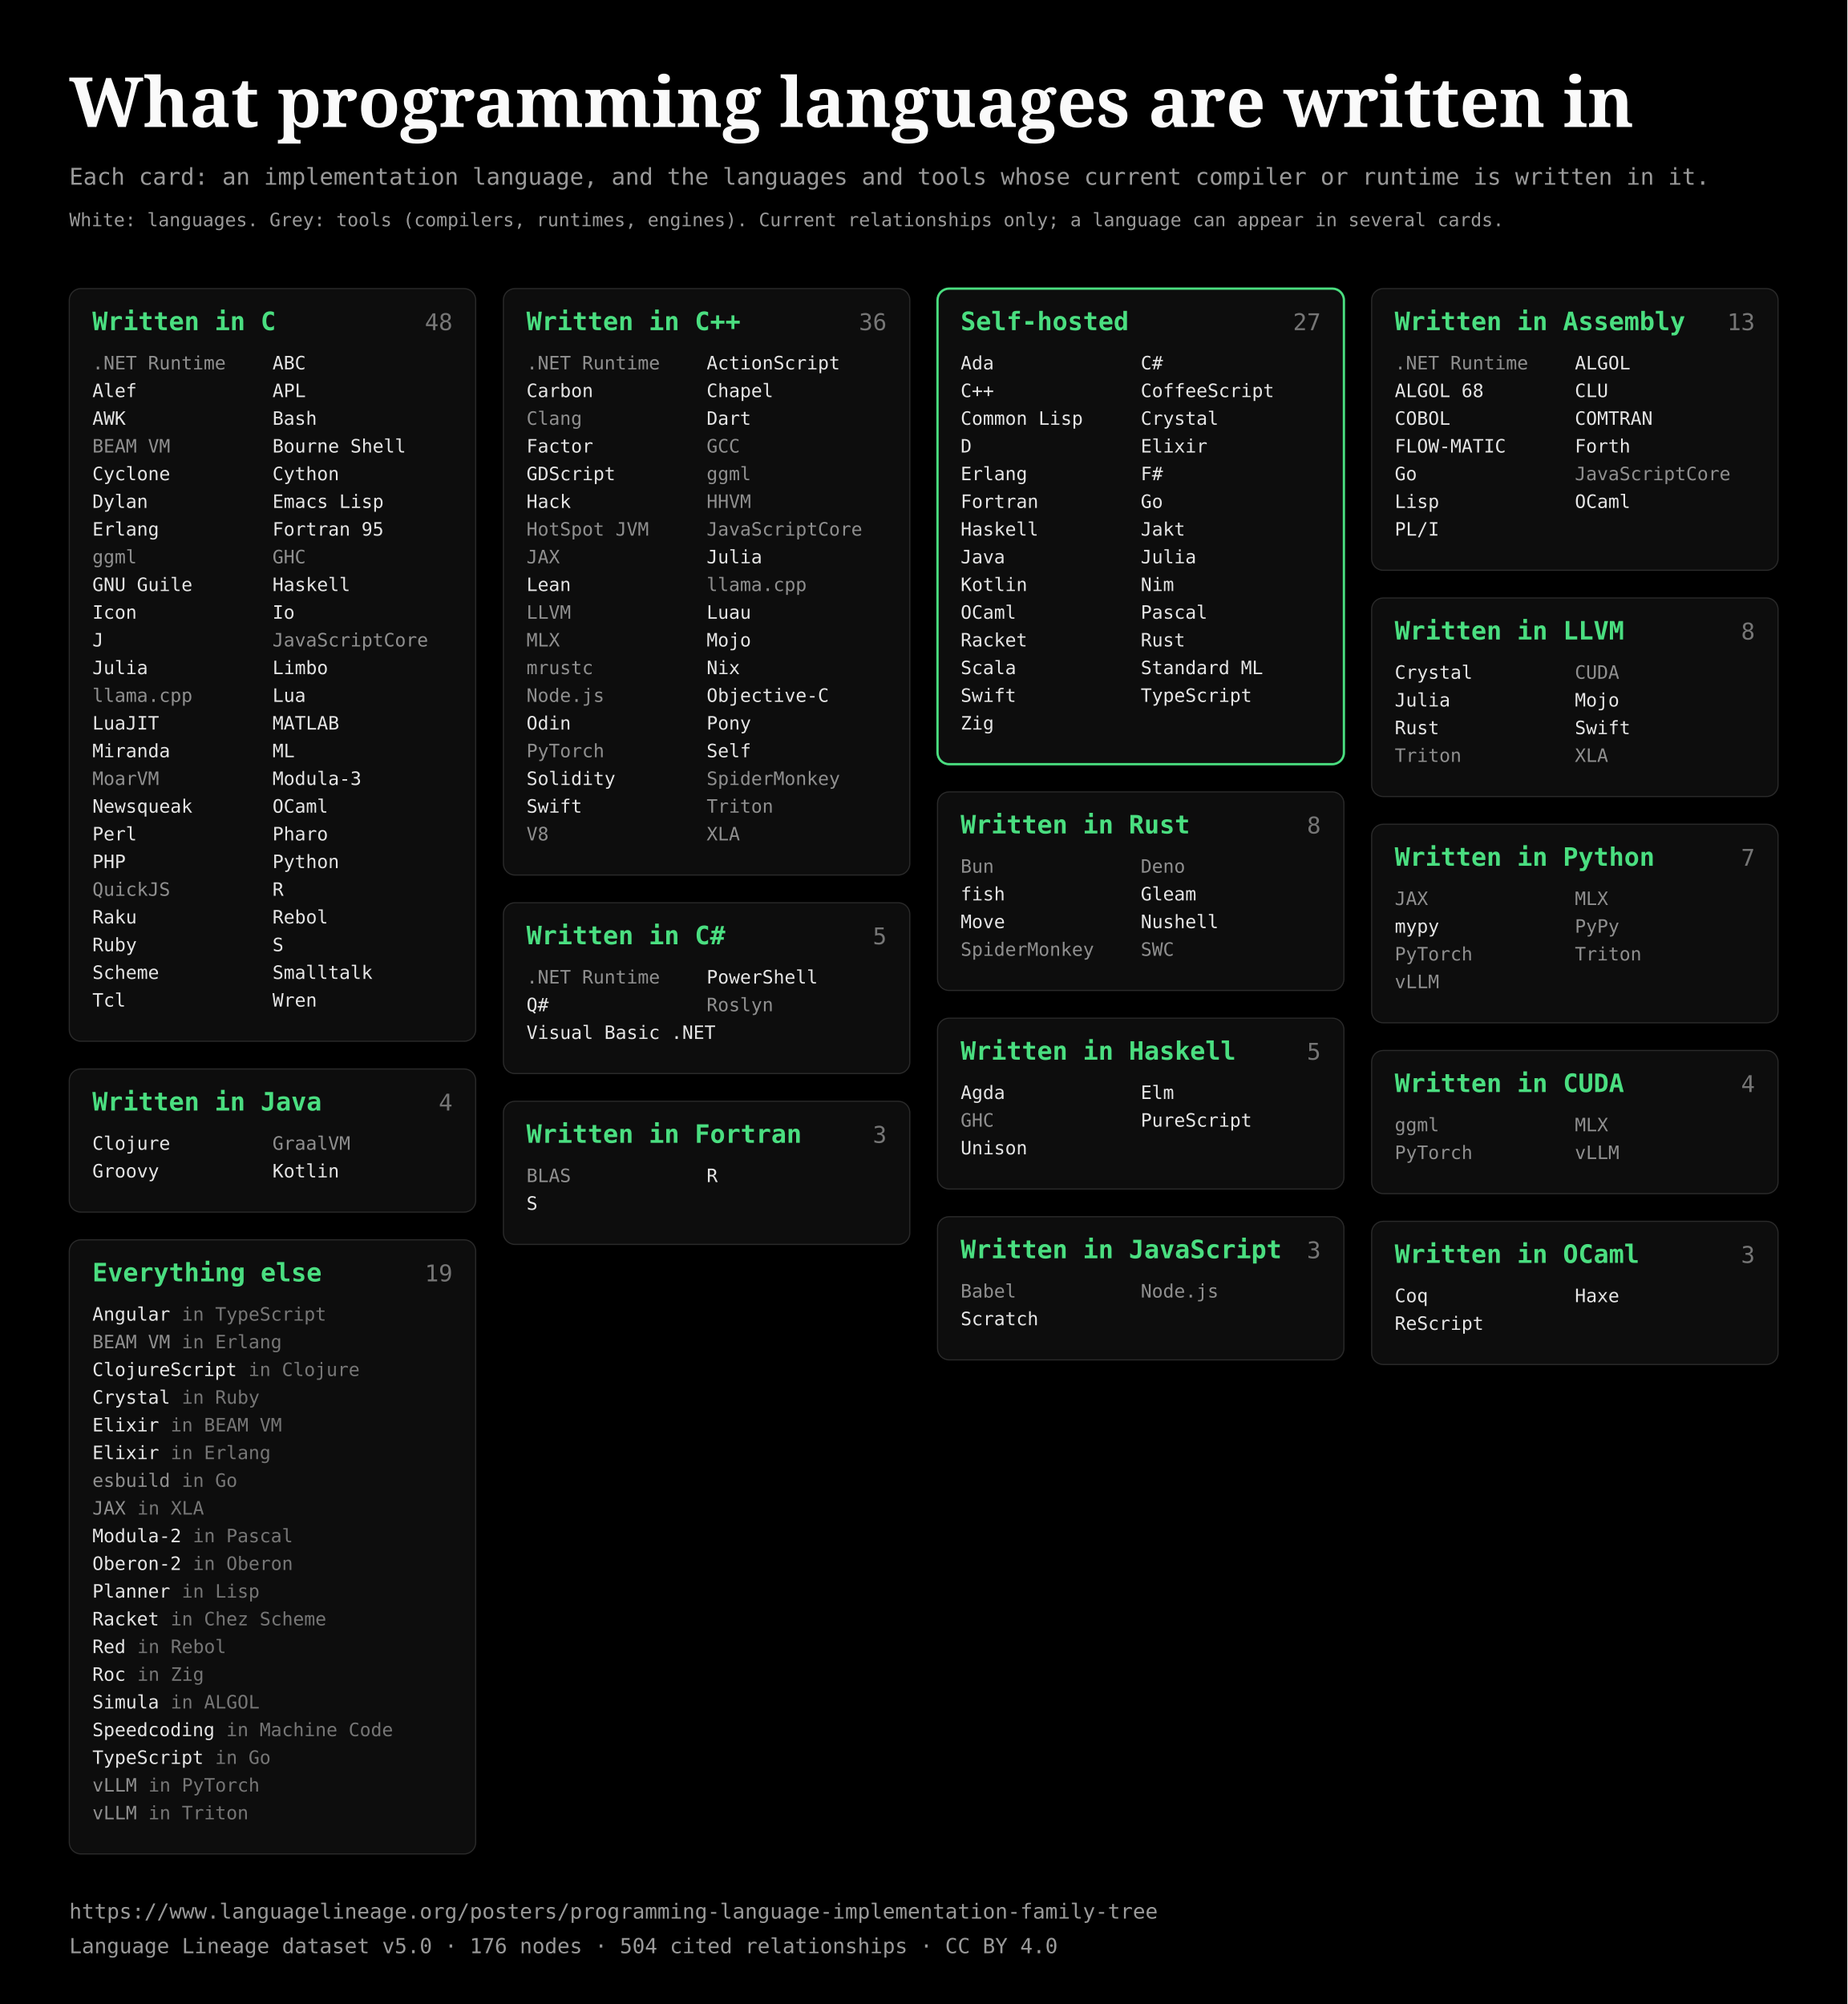
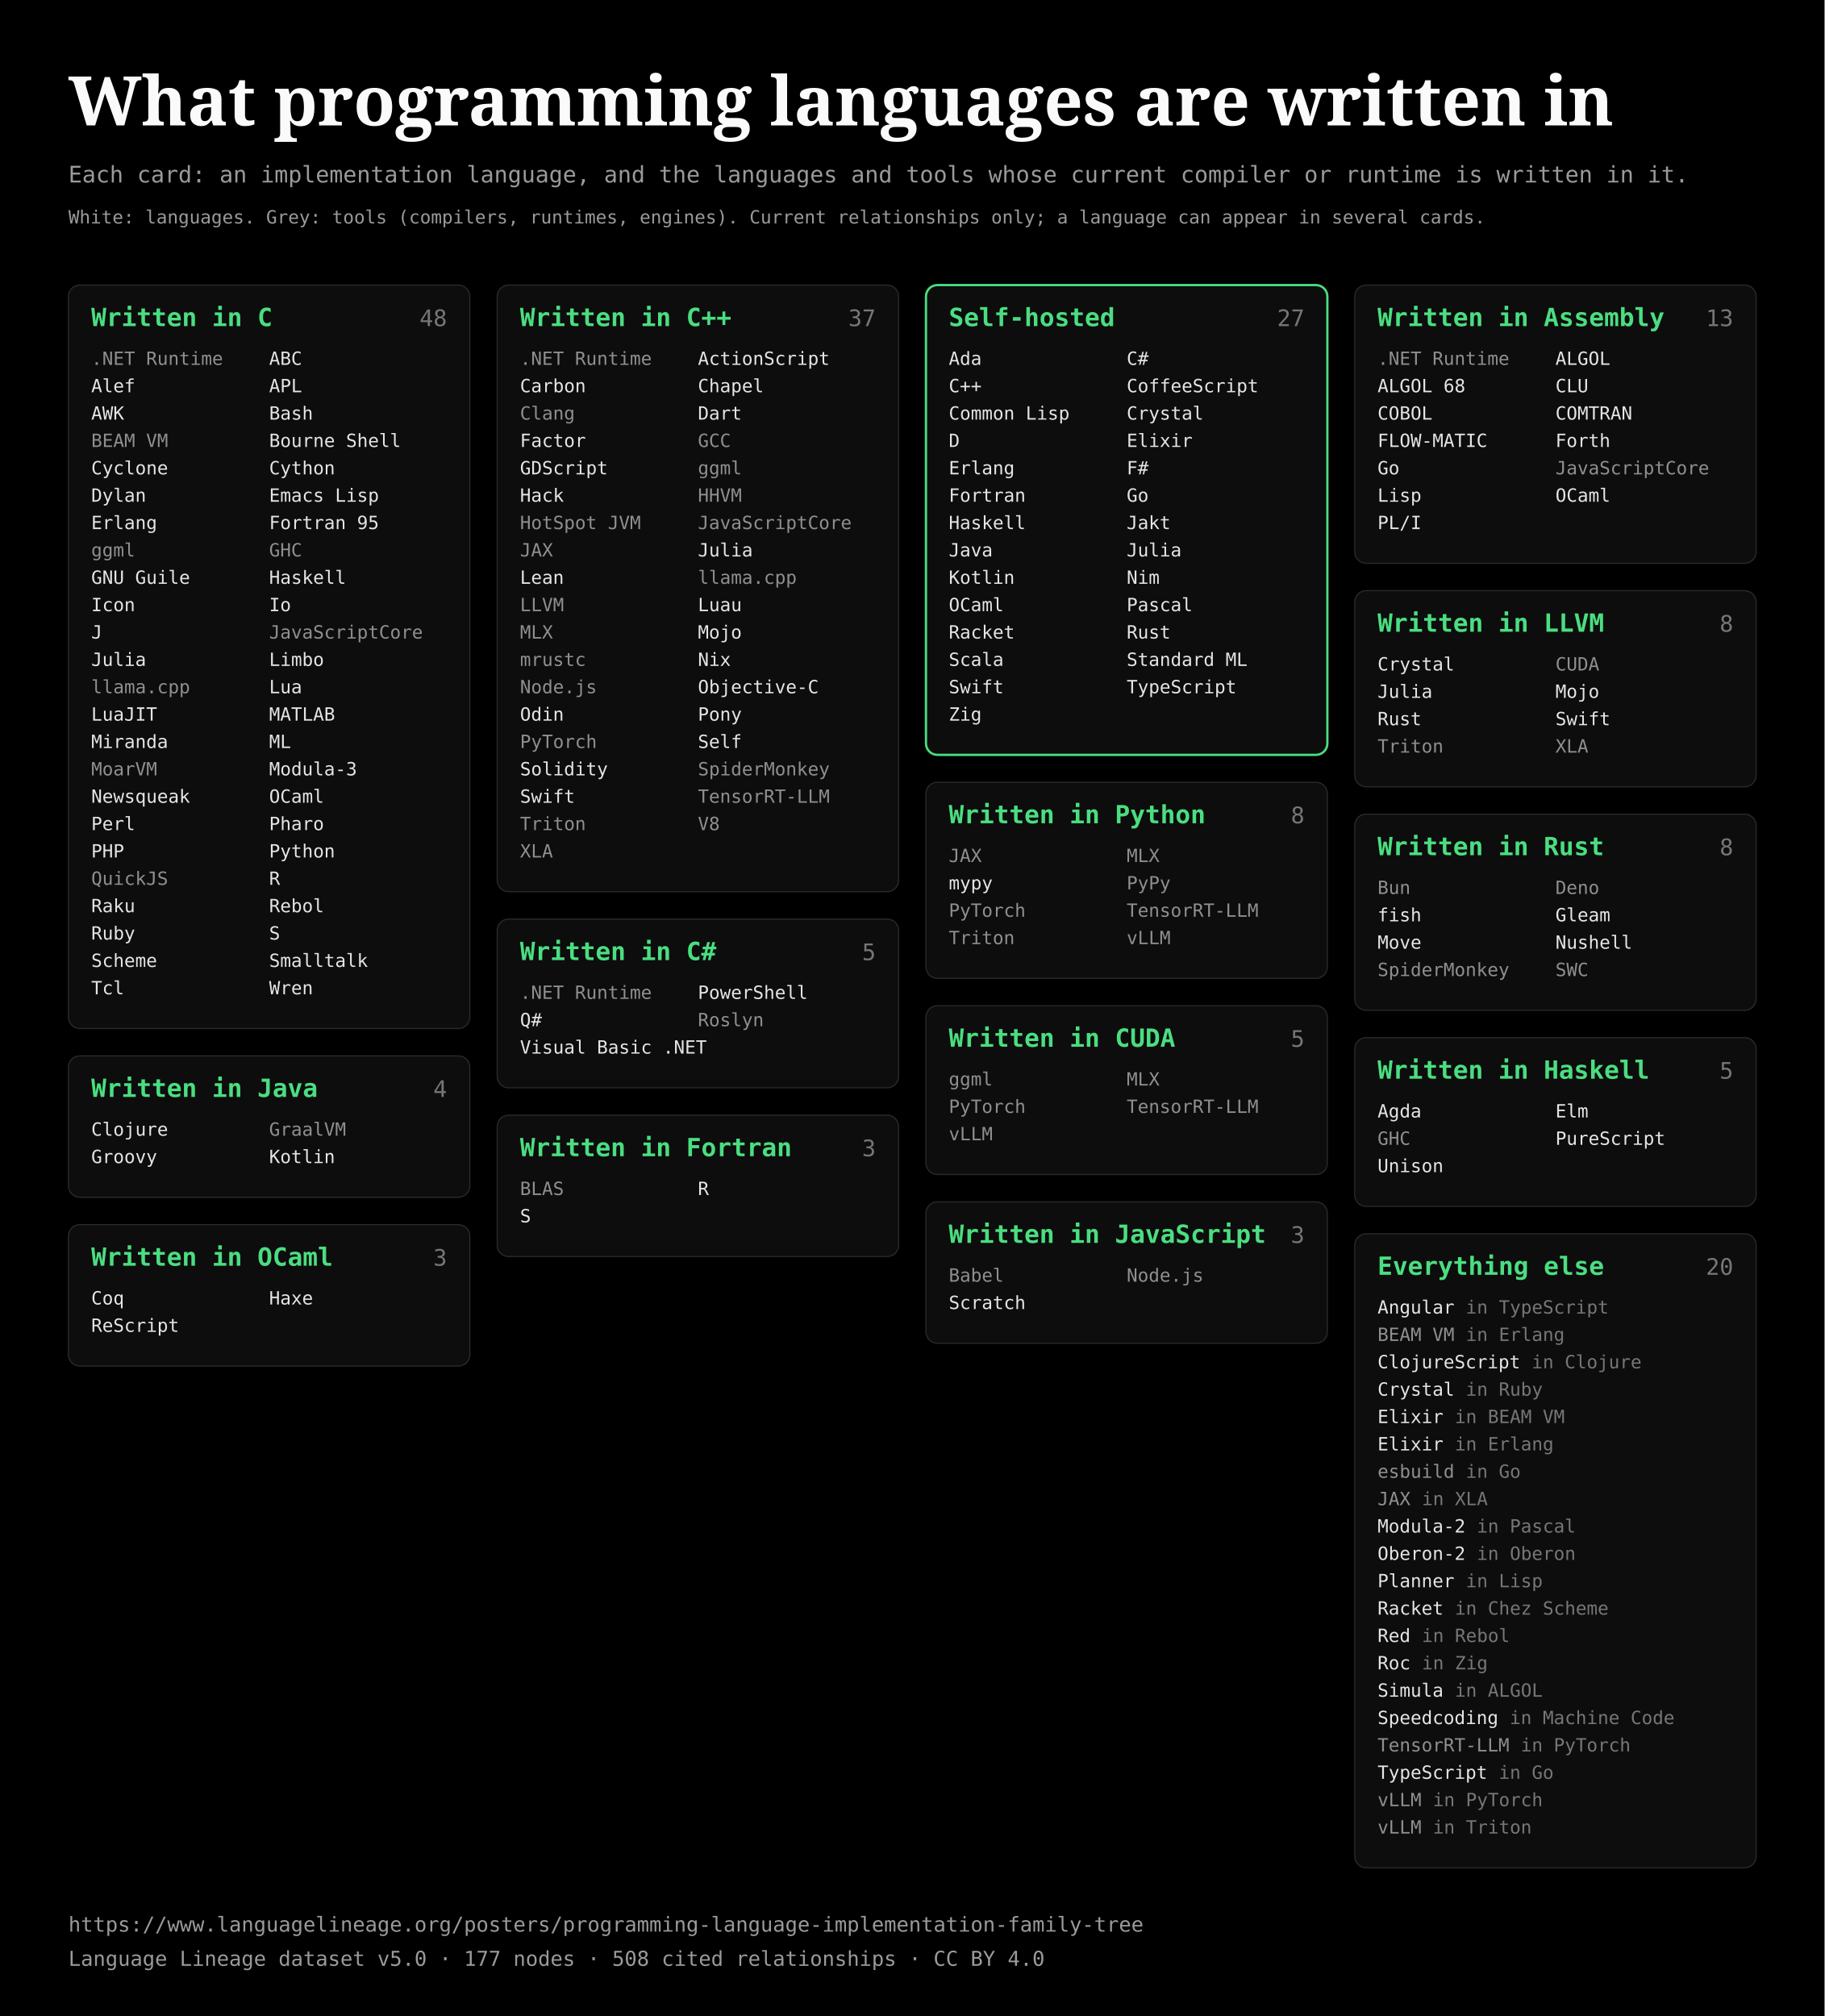
- <svg xmlns="http://www.w3.org/2000/svg" viewBox="0 0 1600 1736" width="1600" height="1736" role="img" aria-labelledby="poster-title poster-desc">
+ <svg xmlns="http://www.w3.org/2000/svg" viewBox="0 0 1600 1768" width="1600" height="1768" role="img" aria-labelledby="poster-title poster-desc">
  <style>
  text{font-family:'JetBrains Mono',ui-monospace,monospace}
  .pt1{font-family:'Fraunces 9pt SemiBold','Fraunces 9pt',Fraunces,Georgia,serif;font-size:60px;font-weight:600;fill:#fafafa}
  .ps{font-size:20px;fill:#9a9a9a}
  .pk{font-size:16px;fill:#9a9a9a}
  .ph{font-size:22px;font-weight:600;fill:#4ade80}
  .pc{font-size:20px;fill:#767676;text-anchor:end}
  .pi{font-size:16px;fill:#e5e5e5}
  .pt{font-size:16px;fill:#8f8f8f}
  .pm{fill:#767676}
  .pf{font-size:18px;fill:#9a9a9a}
</style>
-   <rect width="1600" height="1736" fill="#000" />
+   <rect width="1600" height="1768" fill="#000" />
  <text x="60" y="110" class="pt1">What programming languages are written in</text>
  <text x="60" y="160" class="ps">Each card: an implementation language, and the languages and tools whose current compiler or runtime is written in it.</text>
  <text x="60" y="196" class="pk">White: languages. Grey: tools (compilers, runtimes, engines). Current relationships only; a language can appear in several cards.</text>
  <rect x="60" y="250" width="352" height="652" rx="10" fill="#0d0d0d" stroke="#2a2a2a" stroke-width="1" />
  <text x="80" y="286" class="ph">Written in C</text>
  <text x="392" y="286" class="pc">48</text>
  <text x="80" y="320" class="pt">.NET Runtime</text>
  <text x="236" y="320" class="pi">ABC</text>
  <text x="80" y="344" class="pi">Alef</text>
  <text x="236" y="344" class="pi">APL</text>
  <text x="80" y="368" class="pi">AWK</text>
  <text x="236" y="368" class="pi">Bash</text>
  <text x="80" y="392" class="pt">BEAM VM</text>
  <text x="236" y="392" class="pi">Bourne Shell</text>
  <text x="80" y="416" class="pi">Cyclone</text>
  <text x="236" y="416" class="pi">Cython</text>
  <text x="80" y="440" class="pi">Dylan</text>
  <text x="236" y="440" class="pi">Emacs Lisp</text>
  <text x="80" y="464" class="pi">Erlang</text>
  <text x="236" y="464" class="pi">Fortran 95</text>
  <text x="80" y="488" class="pt">ggml</text>
  <text x="236" y="488" class="pt">GHC</text>
  <text x="80" y="512" class="pi">GNU Guile</text>
  <text x="236" y="512" class="pi">Haskell</text>
  <text x="80" y="536" class="pi">Icon</text>
  <text x="236" y="536" class="pi">Io</text>
  <text x="80" y="560" class="pi">J</text>
  <text x="236" y="560" class="pt">JavaScriptCore</text>
  <text x="80" y="584" class="pi">Julia</text>
  <text x="236" y="584" class="pi">Limbo</text>
  <text x="80" y="608" class="pt">llama.cpp</text>
  <text x="236" y="608" class="pi">Lua</text>
  <text x="80" y="632" class="pi">LuaJIT</text>
  <text x="236" y="632" class="pi">MATLAB</text>
  <text x="80" y="656" class="pi">Miranda</text>
  <text x="236" y="656" class="pi">ML</text>
  <text x="80" y="680" class="pt">MoarVM</text>
  <text x="236" y="680" class="pi">Modula-3</text>
  <text x="80" y="704" class="pi">Newsqueak</text>
  <text x="236" y="704" class="pi">OCaml</text>
  <text x="80" y="728" class="pi">Perl</text>
  <text x="236" y="728" class="pi">Pharo</text>
  <text x="80" y="752" class="pi">PHP</text>
  <text x="236" y="752" class="pi">Python</text>
  <text x="80" y="776" class="pt">QuickJS</text>
  <text x="236" y="776" class="pi">R</text>
  <text x="80" y="800" class="pi">Raku</text>
  <text x="236" y="800" class="pi">Rebol</text>
  <text x="80" y="824" class="pi">Ruby</text>
  <text x="236" y="824" class="pi">S</text>
  <text x="80" y="848" class="pi">Scheme</text>
  <text x="236" y="848" class="pi">Smalltalk</text>
  <text x="80" y="872" class="pi">Tcl</text>
  <text x="236" y="872" class="pi">Wren</text>
-   <rect x="436" y="250" width="352" height="508" rx="10" fill="#0d0d0d" stroke="#2a2a2a" stroke-width="1" />
+   <rect x="436" y="250" width="352" height="532" rx="10" fill="#0d0d0d" stroke="#2a2a2a" stroke-width="1" />
  <text x="456" y="286" class="ph">Written in C++</text>
-   <text x="768" y="286" class="pc">36</text>
+   <text x="768" y="286" class="pc">37</text>
  <text x="456" y="320" class="pt">.NET Runtime</text>
  <text x="612" y="320" class="pi">ActionScript</text>
  <text x="456" y="344" class="pi">Carbon</text>
  <text x="612" y="344" class="pi">Chapel</text>
  <text x="456" y="368" class="pt">Clang</text>
  <text x="612" y="368" class="pi">Dart</text>
  <text x="456" y="392" class="pi">Factor</text>
  <text x="612" y="392" class="pt">GCC</text>
  <text x="456" y="416" class="pi">GDScript</text>
  <text x="612" y="416" class="pt">ggml</text>
  <text x="456" y="440" class="pi">Hack</text>
  <text x="612" y="440" class="pt">HHVM</text>
  <text x="456" y="464" class="pt">HotSpot JVM</text>
  <text x="612" y="464" class="pt">JavaScriptCore</text>
  <text x="456" y="488" class="pt">JAX</text>
  <text x="612" y="488" class="pi">Julia</text>
  <text x="456" y="512" class="pi">Lean</text>
  <text x="612" y="512" class="pt">llama.cpp</text>
  <text x="456" y="536" class="pt">LLVM</text>
  <text x="612" y="536" class="pi">Luau</text>
  <text x="456" y="560" class="pt">MLX</text>
  <text x="612" y="560" class="pi">Mojo</text>
  <text x="456" y="584" class="pt">mrustc</text>
  <text x="612" y="584" class="pi">Nix</text>
  <text x="456" y="608" class="pt">Node.js</text>
  <text x="612" y="608" class="pi">Objective-C</text>
  <text x="456" y="632" class="pi">Odin</text>
  <text x="612" y="632" class="pi">Pony</text>
  <text x="456" y="656" class="pt">PyTorch</text>
  <text x="612" y="656" class="pi">Self</text>
  <text x="456" y="680" class="pi">Solidity</text>
  <text x="612" y="680" class="pt">SpiderMonkey</text>
  <text x="456" y="704" class="pi">Swift</text>
-   <text x="612" y="704" class="pt">Triton</text>
-   <text x="456" y="728" class="pt">V8</text>
-   <text x="612" y="728" class="pt">XLA</text>
+   <text x="612" y="704" class="pt">TensorRT-LLM</text>
+   <text x="456" y="728" class="pt">Triton</text>
+   <text x="612" y="728" class="pt">V8</text>
+   <text x="456" y="752" class="pt">XLA</text>
  <rect x="812" y="250" width="352" height="412" rx="10" fill="#0d0d0d" stroke="#4ade80" stroke-width="2" />
  <text x="832" y="286" class="ph">Self-hosted</text>
  <text x="1144" y="286" class="pc">27</text>
  <text x="832" y="320" class="pi">Ada</text>
  <text x="988" y="320" class="pi">C#</text>
  <text x="832" y="344" class="pi">C++</text>
  <text x="988" y="344" class="pi">CoffeeScript</text>
  <text x="832" y="368" class="pi">Common Lisp</text>
  <text x="988" y="368" class="pi">Crystal</text>
  <text x="832" y="392" class="pi">D</text>
  <text x="988" y="392" class="pi">Elixir</text>
  <text x="832" y="416" class="pi">Erlang</text>
  <text x="988" y="416" class="pi">F#</text>
  <text x="832" y="440" class="pi">Fortran</text>
  <text x="988" y="440" class="pi">Go</text>
  <text x="832" y="464" class="pi">Haskell</text>
  <text x="988" y="464" class="pi">Jakt</text>
  <text x="832" y="488" class="pi">Java</text>
  <text x="988" y="488" class="pi">Julia</text>
  <text x="832" y="512" class="pi">Kotlin</text>
  <text x="988" y="512" class="pi">Nim</text>
  <text x="832" y="536" class="pi">OCaml</text>
  <text x="988" y="536" class="pi">Pascal</text>
  <text x="832" y="560" class="pi">Racket</text>
  <text x="988" y="560" class="pi">Rust</text>
  <text x="832" y="584" class="pi">Scala</text>
  <text x="988" y="584" class="pi">Standard ML</text>
  <text x="832" y="608" class="pi">Swift</text>
  <text x="988" y="608" class="pi">TypeScript</text>
  <text x="832" y="632" class="pi">Zig</text>
  <rect x="1188" y="250" width="352" height="244" rx="10" fill="#0d0d0d" stroke="#2a2a2a" stroke-width="1" />
  <text x="1208" y="286" class="ph">Written in Assembly</text>
  <text x="1520" y="286" class="pc">13</text>
  <text x="1208" y="320" class="pt">.NET Runtime</text>
  <text x="1364" y="320" class="pi">ALGOL</text>
  <text x="1208" y="344" class="pi">ALGOL 68</text>
  <text x="1364" y="344" class="pi">CLU</text>
  <text x="1208" y="368" class="pi">COBOL</text>
  <text x="1364" y="368" class="pi">COMTRAN</text>
  <text x="1208" y="392" class="pi">FLOW-MATIC</text>
  <text x="1364" y="392" class="pi">Forth</text>
  <text x="1208" y="416" class="pi">Go</text>
  <text x="1364" y="416" class="pt">JavaScriptCore</text>
  <text x="1208" y="440" class="pi">Lisp</text>
  <text x="1364" y="440" class="pi">OCaml</text>
  <text x="1208" y="464" class="pi">PL/I</text>
  <rect x="1188" y="518" width="352" height="172" rx="10" fill="#0d0d0d" stroke="#2a2a2a" stroke-width="1" />
  <text x="1208" y="554" class="ph">Written in LLVM</text>
  <text x="1520" y="554" class="pc">8</text>
  <text x="1208" y="588" class="pi">Crystal</text>
  <text x="1364" y="588" class="pt">CUDA</text>
  <text x="1208" y="612" class="pi">Julia</text>
  <text x="1364" y="612" class="pi">Mojo</text>
  <text x="1208" y="636" class="pi">Rust</text>
  <text x="1364" y="636" class="pi">Swift</text>
  <text x="1208" y="660" class="pt">Triton</text>
  <text x="1364" y="660" class="pt">XLA</text>
  <rect x="812" y="686" width="352" height="172" rx="10" fill="#0d0d0d" stroke="#2a2a2a" stroke-width="1" />
-   <text x="832" y="722" class="ph">Written in Rust</text>
+   <text x="832" y="722" class="ph">Written in Python</text>
  <text x="1144" y="722" class="pc">8</text>
-   <text x="832" y="756" class="pt">Bun</text>
-   <text x="988" y="756" class="pt">Deno</text>
-   <text x="832" y="780" class="pi">fish</text>
-   <text x="988" y="780" class="pi">Gleam</text>
-   <text x="832" y="804" class="pi">Move</text>
-   <text x="988" y="804" class="pi">Nushell</text>
-   <text x="832" y="828" class="pt">SpiderMonkey</text>
-   <text x="988" y="828" class="pt">SWC</text>
+   <text x="832" y="756" class="pt">JAX</text>
+   <text x="988" y="756" class="pt">MLX</text>
+   <text x="832" y="780" class="pi">mypy</text>
+   <text x="988" y="780" class="pt">PyPy</text>
+   <text x="832" y="804" class="pt">PyTorch</text>
+   <text x="988" y="804" class="pt">TensorRT-LLM</text>
+   <text x="832" y="828" class="pt">Triton</text>
+   <text x="988" y="828" class="pt">vLLM</text>
  <rect x="1188" y="714" width="352" height="172" rx="10" fill="#0d0d0d" stroke="#2a2a2a" stroke-width="1" />
-   <text x="1208" y="750" class="ph">Written in Python</text>
-   <text x="1520" y="750" class="pc">7</text>
-   <text x="1208" y="784" class="pt">JAX</text>
-   <text x="1364" y="784" class="pt">MLX</text>
-   <text x="1208" y="808" class="pi">mypy</text>
-   <text x="1364" y="808" class="pt">PyPy</text>
-   <text x="1208" y="832" class="pt">PyTorch</text>
-   <text x="1364" y="832" class="pt">Triton</text>
-   <text x="1208" y="856" class="pt">vLLM</text>
-   <rect x="436" y="782" width="352" height="148" rx="10" fill="#0d0d0d" stroke="#2a2a2a" stroke-width="1" />
-   <text x="456" y="818" class="ph">Written in C#</text>
-   <text x="768" y="818" class="pc">5</text>
-   <text x="456" y="852" class="pt">.NET Runtime</text>
-   <text x="612" y="852" class="pi">PowerShell</text>
-   <text x="456" y="876" class="pi">Q#</text>
-   <text x="612" y="876" class="pt">Roslyn</text>
-   <text x="456" y="900" class="pi">Visual Basic .NET</text>
+   <text x="1208" y="750" class="ph">Written in Rust</text>
+   <text x="1520" y="750" class="pc">8</text>
+   <text x="1208" y="784" class="pt">Bun</text>
+   <text x="1364" y="784" class="pt">Deno</text>
+   <text x="1208" y="808" class="pi">fish</text>
+   <text x="1364" y="808" class="pi">Gleam</text>
+   <text x="1208" y="832" class="pi">Move</text>
+   <text x="1364" y="832" class="pi">Nushell</text>
+   <text x="1208" y="856" class="pt">SpiderMonkey</text>
+   <text x="1364" y="856" class="pt">SWC</text>
+   <rect x="436" y="806" width="352" height="148" rx="10" fill="#0d0d0d" stroke="#2a2a2a" stroke-width="1" />
+   <text x="456" y="842" class="ph">Written in C#</text>
+   <text x="768" y="842" class="pc">5</text>
+   <text x="456" y="876" class="pt">.NET Runtime</text>
+   <text x="612" y="876" class="pi">PowerShell</text>
+   <text x="456" y="900" class="pi">Q#</text>
+   <text x="612" y="900" class="pt">Roslyn</text>
+   <text x="456" y="924" class="pi">Visual Basic .NET</text>
  <rect x="812" y="882" width="352" height="148" rx="10" fill="#0d0d0d" stroke="#2a2a2a" stroke-width="1" />
-   <text x="832" y="918" class="ph">Written in Haskell</text>
+   <text x="832" y="918" class="ph">Written in CUDA</text>
  <text x="1144" y="918" class="pc">5</text>
-   <text x="832" y="952" class="pi">Agda</text>
-   <text x="988" y="952" class="pi">Elm</text>
-   <text x="832" y="976" class="pt">GHC</text>
-   <text x="988" y="976" class="pi">PureScript</text>
-   <text x="832" y="1000" class="pi">Unison</text>
-   <rect x="1188" y="910" width="352" height="124" rx="10" fill="#0d0d0d" stroke="#2a2a2a" stroke-width="1" />
-   <text x="1208" y="946" class="ph">Written in CUDA</text>
-   <text x="1520" y="946" class="pc">4</text>
-   <text x="1208" y="980" class="pt">ggml</text>
-   <text x="1364" y="980" class="pt">MLX</text>
-   <text x="1208" y="1004" class="pt">PyTorch</text>
-   <text x="1364" y="1004" class="pt">vLLM</text>
+   <text x="832" y="952" class="pt">ggml</text>
+   <text x="988" y="952" class="pt">MLX</text>
+   <text x="832" y="976" class="pt">PyTorch</text>
+   <text x="988" y="976" class="pt">TensorRT-LLM</text>
+   <text x="832" y="1000" class="pt">vLLM</text>
+   <rect x="1188" y="910" width="352" height="148" rx="10" fill="#0d0d0d" stroke="#2a2a2a" stroke-width="1" />
+   <text x="1208" y="946" class="ph">Written in Haskell</text>
+   <text x="1520" y="946" class="pc">5</text>
+   <text x="1208" y="980" class="pi">Agda</text>
+   <text x="1364" y="980" class="pi">Elm</text>
+   <text x="1208" y="1004" class="pt">GHC</text>
+   <text x="1364" y="1004" class="pi">PureScript</text>
+   <text x="1208" y="1028" class="pi">Unison</text>
  <rect x="60" y="926" width="352" height="124" rx="10" fill="#0d0d0d" stroke="#2a2a2a" stroke-width="1" />
  <text x="80" y="962" class="ph">Written in Java</text>
  <text x="392" y="962" class="pc">4</text>
  <text x="80" y="996" class="pi">Clojure</text>
  <text x="236" y="996" class="pt">GraalVM</text>
  <text x="80" y="1020" class="pi">Groovy</text>
  <text x="236" y="1020" class="pi">Kotlin</text>
-   <rect x="436" y="954" width="352" height="124" rx="10" fill="#0d0d0d" stroke="#2a2a2a" stroke-width="1" />
-   <text x="456" y="990" class="ph">Written in Fortran</text>
-   <text x="768" y="990" class="pc">3</text>
-   <text x="456" y="1024" class="pt">BLAS</text>
-   <text x="612" y="1024" class="pi">R</text>
-   <text x="456" y="1048" class="pi">S</text>
+   <rect x="436" y="978" width="352" height="124" rx="10" fill="#0d0d0d" stroke="#2a2a2a" stroke-width="1" />
+   <text x="456" y="1014" class="ph">Written in Fortran</text>
+   <text x="768" y="1014" class="pc">3</text>
+   <text x="456" y="1048" class="pt">BLAS</text>
+   <text x="612" y="1048" class="pi">R</text>
+   <text x="456" y="1072" class="pi">S</text>
  <rect x="812" y="1054" width="352" height="124" rx="10" fill="#0d0d0d" stroke="#2a2a2a" stroke-width="1" />
  <text x="832" y="1090" class="ph">Written in JavaScript</text>
  <text x="1144" y="1090" class="pc">3</text>
  <text x="832" y="1124" class="pt">Babel</text>
  <text x="988" y="1124" class="pt">Node.js</text>
  <text x="832" y="1148" class="pi">Scratch</text>
-   <rect x="1188" y="1058" width="352" height="124" rx="10" fill="#0d0d0d" stroke="#2a2a2a" stroke-width="1" />
-   <text x="1208" y="1094" class="ph">Written in OCaml</text>
-   <text x="1520" y="1094" class="pc">3</text>
-   <text x="1208" y="1128" class="pi">Coq</text>
-   <text x="1364" y="1128" class="pi">Haxe</text>
-   <text x="1208" y="1152" class="pi">ReScript</text>
-   <rect x="60" y="1074" width="352" height="532" rx="10" fill="#0d0d0d" stroke="#2a2a2a" stroke-width="1" />
-   <text x="80" y="1110" class="ph">Everything else</text>
-   <text x="392" y="1110" class="pc">19</text>
-   <text x="80" y="1144" class="pi">Angular<tspan class="pm" dx="10">in TypeScript</tspan>
-   </text>
-   <text x="80" y="1168" class="pt">BEAM VM<tspan class="pm" dx="10">in Erlang</tspan>
-   </text>
-   <text x="80" y="1192" class="pi">ClojureScript<tspan class="pm" dx="10">in Clojure</tspan>
-   </text>
-   <text x="80" y="1216" class="pi">Crystal<tspan class="pm" dx="10">in Ruby</tspan>
-   </text>
-   <text x="80" y="1240" class="pi">Elixir<tspan class="pm" dx="10">in BEAM VM</tspan>
-   </text>
-   <text x="80" y="1264" class="pi">Elixir<tspan class="pm" dx="10">in Erlang</tspan>
-   </text>
-   <text x="80" y="1288" class="pt">esbuild<tspan class="pm" dx="10">in Go</tspan>
-   </text>
-   <text x="80" y="1312" class="pt">JAX<tspan class="pm" dx="10">in XLA</tspan>
-   </text>
-   <text x="80" y="1336" class="pi">Modula-2<tspan class="pm" dx="10">in Pascal</tspan>
-   </text>
-   <text x="80" y="1360" class="pi">Oberon-2<tspan class="pm" dx="10">in Oberon</tspan>
-   </text>
-   <text x="80" y="1384" class="pi">Planner<tspan class="pm" dx="10">in Lisp</tspan>
-   </text>
-   <text x="80" y="1408" class="pi">Racket<tspan class="pm" dx="10">in Chez Scheme</tspan>
-   </text>
-   <text x="80" y="1432" class="pi">Red<tspan class="pm" dx="10">in Rebol</tspan>
-   </text>
-   <text x="80" y="1456" class="pi">Roc<tspan class="pm" dx="10">in Zig</tspan>
-   </text>
-   <text x="80" y="1480" class="pi">Simula<tspan class="pm" dx="10">in ALGOL</tspan>
-   </text>
-   <text x="80" y="1504" class="pi">Speedcoding<tspan class="pm" dx="10">in Machine Code</tspan>
-   </text>
-   <text x="80" y="1528" class="pi">TypeScript<tspan class="pm" dx="10">in Go</tspan>
-   </text>
-   <text x="80" y="1552" class="pt">vLLM<tspan class="pm" dx="10">in PyTorch</tspan>
-   </text>
-   <text x="80" y="1576" class="pt">vLLM<tspan class="pm" dx="10">in Triton</tspan>
-   </text>
-   <text x="60" y="1662" class="pf">https://www.languagelineage.org/posters/programming-language-implementation-family-tree</text>
-   <text x="60" y="1692" class="pf">Language Lineage dataset v5.0  ·  176 nodes  ·  504 cited relationships  ·  CC BY 4.0</text>
+   <rect x="60" y="1074" width="352" height="124" rx="10" fill="#0d0d0d" stroke="#2a2a2a" stroke-width="1" />
+   <text x="80" y="1110" class="ph">Written in OCaml</text>
+   <text x="392" y="1110" class="pc">3</text>
+   <text x="80" y="1144" class="pi">Coq</text>
+   <text x="236" y="1144" class="pi">Haxe</text>
+   <text x="80" y="1168" class="pi">ReScript</text>
+   <rect x="1188" y="1082" width="352" height="556" rx="10" fill="#0d0d0d" stroke="#2a2a2a" stroke-width="1" />
+   <text x="1208" y="1118" class="ph">Everything else</text>
+   <text x="1520" y="1118" class="pc">20</text>
+   <text x="1208" y="1152" class="pi">Angular<tspan class="pm" dx="10">in TypeScript</tspan>
+   </text>
+   <text x="1208" y="1176" class="pt">BEAM VM<tspan class="pm" dx="10">in Erlang</tspan>
+   </text>
+   <text x="1208" y="1200" class="pi">ClojureScript<tspan class="pm" dx="10">in Clojure</tspan>
+   </text>
+   <text x="1208" y="1224" class="pi">Crystal<tspan class="pm" dx="10">in Ruby</tspan>
+   </text>
+   <text x="1208" y="1248" class="pi">Elixir<tspan class="pm" dx="10">in BEAM VM</tspan>
+   </text>
+   <text x="1208" y="1272" class="pi">Elixir<tspan class="pm" dx="10">in Erlang</tspan>
+   </text>
+   <text x="1208" y="1296" class="pt">esbuild<tspan class="pm" dx="10">in Go</tspan>
+   </text>
+   <text x="1208" y="1320" class="pt">JAX<tspan class="pm" dx="10">in XLA</tspan>
+   </text>
+   <text x="1208" y="1344" class="pi">Modula-2<tspan class="pm" dx="10">in Pascal</tspan>
+   </text>
+   <text x="1208" y="1368" class="pi">Oberon-2<tspan class="pm" dx="10">in Oberon</tspan>
+   </text>
+   <text x="1208" y="1392" class="pi">Planner<tspan class="pm" dx="10">in Lisp</tspan>
+   </text>
+   <text x="1208" y="1416" class="pi">Racket<tspan class="pm" dx="10">in Chez Scheme</tspan>
+   </text>
+   <text x="1208" y="1440" class="pi">Red<tspan class="pm" dx="10">in Rebol</tspan>
+   </text>
+   <text x="1208" y="1464" class="pi">Roc<tspan class="pm" dx="10">in Zig</tspan>
+   </text>
+   <text x="1208" y="1488" class="pi">Simula<tspan class="pm" dx="10">in ALGOL</tspan>
+   </text>
+   <text x="1208" y="1512" class="pi">Speedcoding<tspan class="pm" dx="10">in Machine Code</tspan>
+   </text>
+   <text x="1208" y="1536" class="pt">TensorRT-LLM<tspan class="pm" dx="10">in PyTorch</tspan>
+   </text>
+   <text x="1208" y="1560" class="pi">TypeScript<tspan class="pm" dx="10">in Go</tspan>
+   </text>
+   <text x="1208" y="1584" class="pt">vLLM<tspan class="pm" dx="10">in PyTorch</tspan>
+   </text>
+   <text x="1208" y="1608" class="pt">vLLM<tspan class="pm" dx="10">in Triton</tspan>
+   </text>
+   <text x="60" y="1694" class="pf">https://www.languagelineage.org/posters/programming-language-implementation-family-tree</text>
+   <text x="60" y="1724" class="pf">Language Lineage dataset v5.0  ·  177 nodes  ·  508 cited relationships  ·  CC BY 4.0</text>
</svg>
